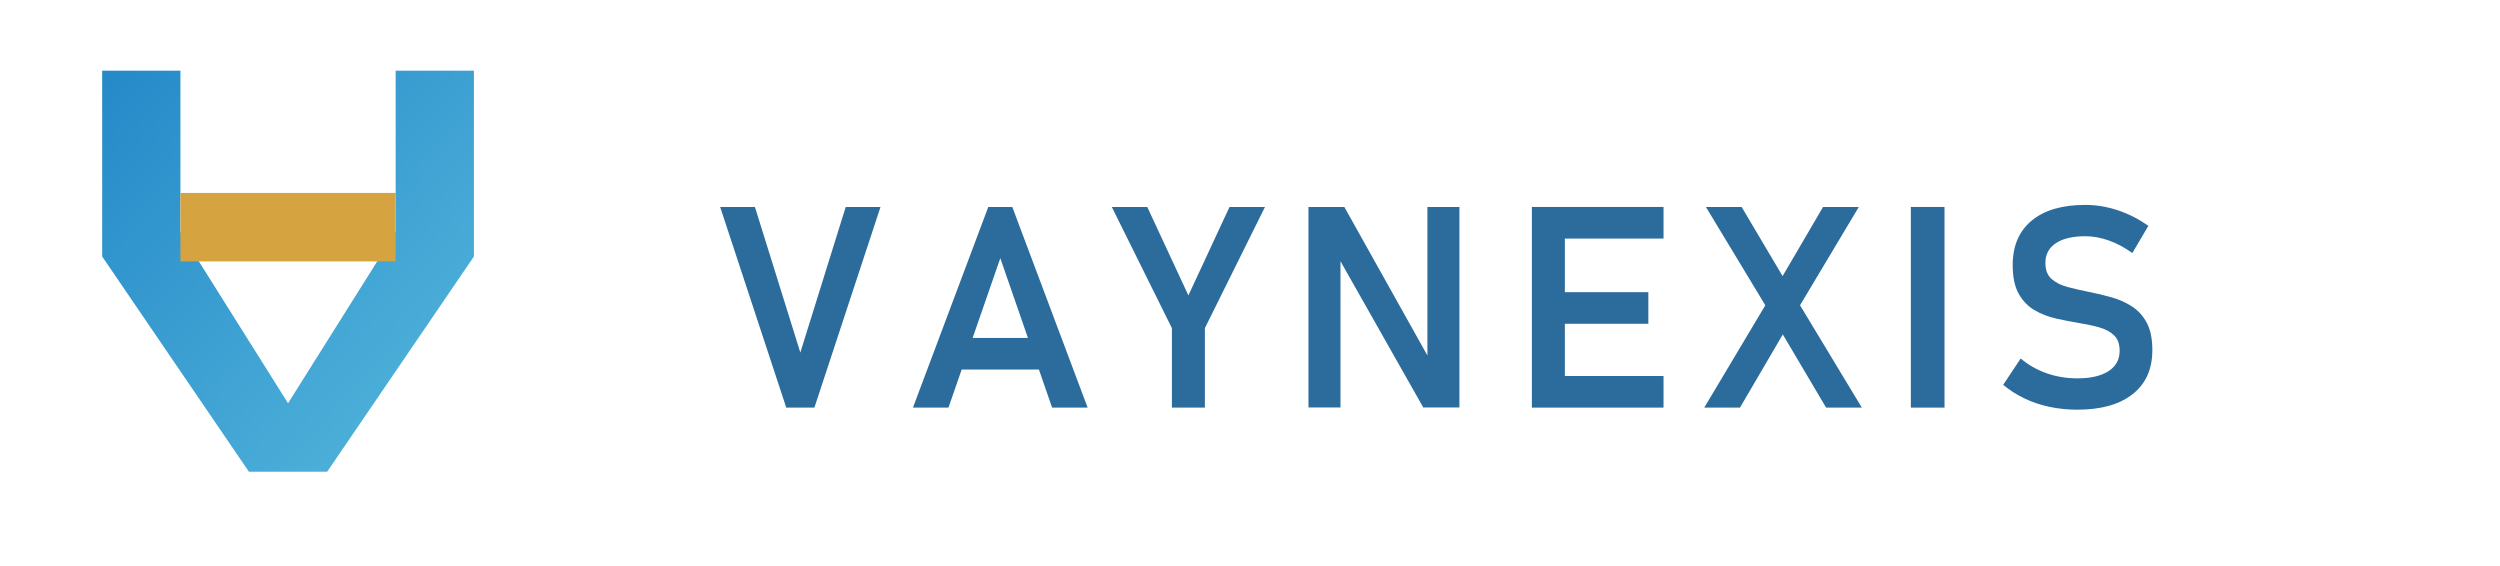
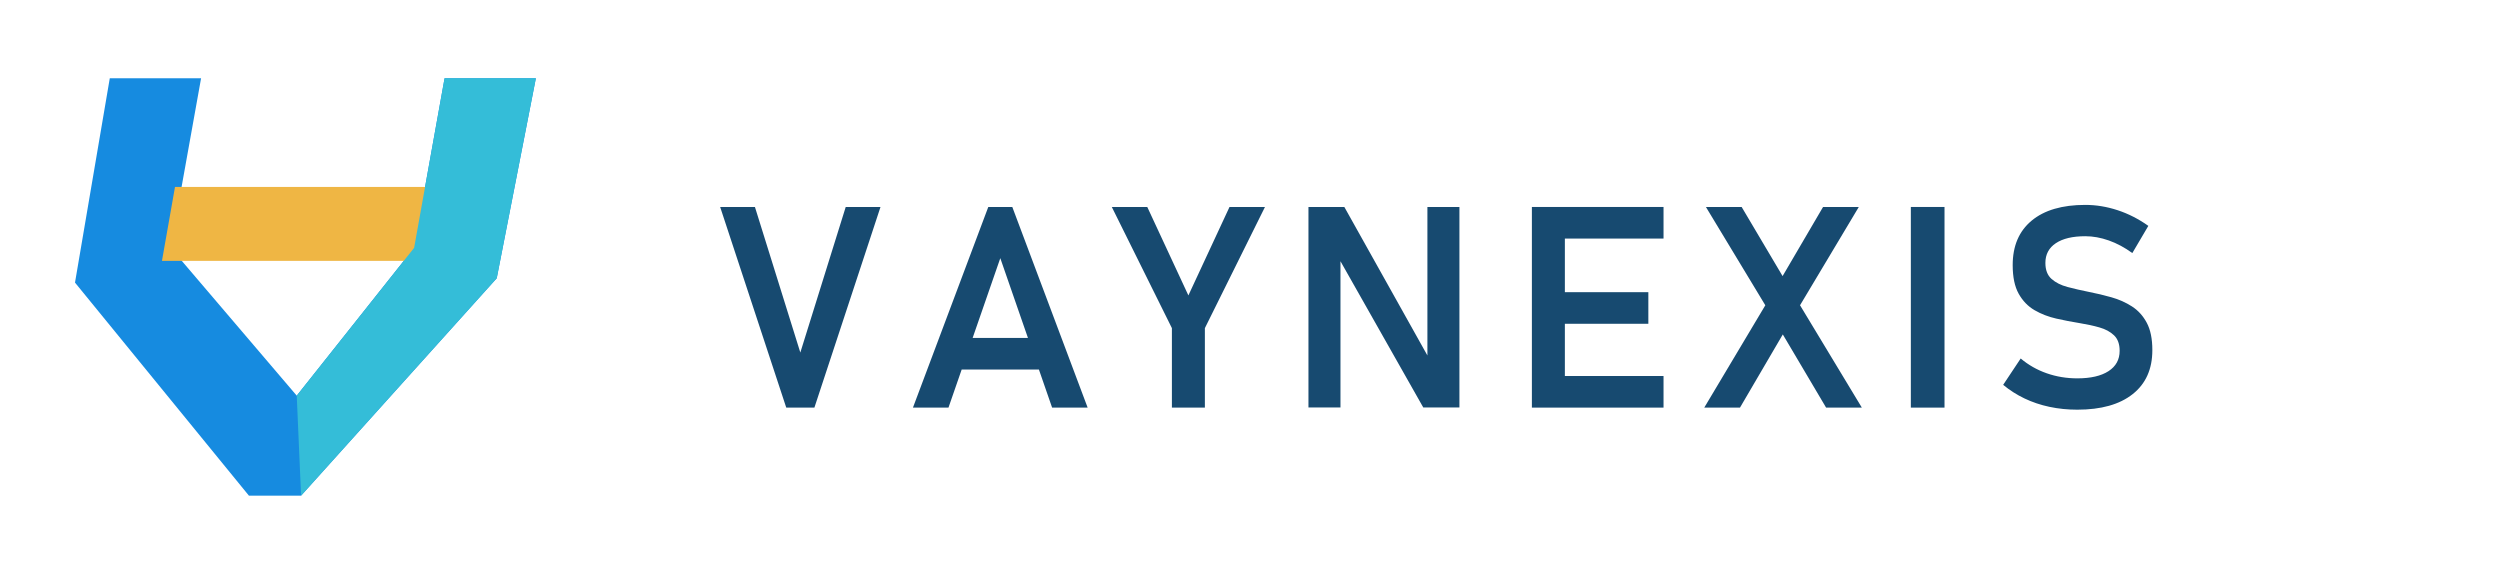
- <svg xmlns="http://www.w3.org/2000/svg" width="460" height="104" viewBox="0 0 460 104" role="img" aria-labelledby="title">
-   <defs>
-     <linearGradient id="vh-blue" x1="0" y1="0" x2="1" y2="1">
-       <stop stop-color="#2589c9" />
-       <stop offset="1" stop-color="#55b8dc" />
-     </linearGradient>
-   </defs>
-   <g transform="translate(8 4) scale(.9)">
-     <path d="M12 10H28V43L50 78L72 43V10H88V48L58 92H42L12 48Z" fill="url(#vh-blue)" />
-     <path d="M28 35H72V49H28Z" fill="#d5a33f" />
+ <svg xmlns="http://www.w3.org/2000/svg" width="460" height="104" viewBox="0 0 460 104" role="img" aria-label="Vaynexis リボン型ロゴ">
+   <g transform="translate(5 0) scale(.8)">
+     <path d="M19 18H40L33 57L62 91L89 57L96 18H117L108 64L63 114H51L11 65Z" fill="#168BE0" />
+     <path d="M34 43H94L91 60H31Z" fill="#EFB644" />
+     <path d="M96 18H117L108 64L63 114L62 91L89 57Z" fill="#34BDD8" />
  </g>
-   <path d="M499 0 20 1454H272L601 399L930 1454H1182L703 0Z" transform="translate(132.000 75) scale(0.0253906 -0.0253906)" fill="#2b6c9d" />
-   <path d="M30 0 576 1454H750L1296 0H1038.5L663 1083L287.5 0ZM287 276V505H1052V276Z" transform="translate(167.220 75) scale(0.0253906 -0.0253906)" fill="#2b6c9d" />
-   <path d="M1070 1454 634.5 576V0H395.5V576L-40 1454H217L515 813L813 1454Z" transform="translate(205.587 75) scale(0.0253906 -0.0253906)" fill="#2b6c9d" />
-   <path d="M170 1V1454H430L1056 334.887L1032 309V1454H1264V1H1002L378 1103.115L402 1129V1Z" transform="translate(236.440 75) scale(0.0253906 -0.0253906)" fill="#2b6c9d" />
-   <path d="M170 0V1454H409V0ZM269 0V229H1124V0ZM269 607.5V836.5H1014V607.5ZM269 1225V1454H1124V1225Z" transform="translate(277.550 75) scale(0.0253906 -0.0253906)" fill="#2b6c9d" />
-   <path d="M893 0 528 617 498.5 665.5 22 1454H281L619.5 882.5L655 823L1152 0ZM10 0 525 863 871 1454H1130L649 649.5L269 0Z" transform="translate(313.328 75) scale(0.0253906 -0.0253906)" fill="#2b6c9d" />
-   <path d="M404 1454V0H160V1454Z" transform="translate(347.532 75) scale(0.0253906 -0.0253906)" fill="#2b6c9d" />
-   <path d="M617 -15Q512 -15 415.5 5.5Q319 26 234.75 66.25Q150.5 106.5 80 165L207 356Q290.5 285.5 395.5 248.75Q500.5 212 617 212Q763 212 843.5 264.25Q924 316.5 924 411V412Q924 485 883.5 523.75Q843 562.5 777.0 581.25Q711 600 633 612.5Q549.5 626 464.25 645.25Q379 664.5 307.5 706.0Q236 747.5 192.5 825.0Q149 902.5 149 1032V1033Q149 1241 286.5 1355.0Q424 1469 675 1469Q792.5 1469 909.5 1430.5Q1026.5 1392 1132 1317L1016 1120Q932.5 1180.5 845.5 1211.25Q758.5 1242 675 1242Q537.5 1242 461.75 1191.5Q386 1141 386 1049V1048Q386 972 430.5 932.5Q475 893 546.75 874.0Q618.5 855 701 838.5Q783 822.5 864.5 799.5Q946 776.5 1013.25 733.25Q1080.5 690 1120.75 614.5Q1161 539 1161 418V416Q1161 210.5 1018.5 97.75Q876 -15 617 -15Z" transform="translate(366.552 75) scale(0.0253906 -0.0253906)" fill="#2b6c9d" />
+   <path d="M499 0 20 1454H272L601 399L930 1454H1182L703 0Z" transform="translate(132.000 75) scale(0.0253906 -0.0253906)" fill="#174A70" />
+   <path d="M30 0 576 1454H750L1296 0H1038.5L663 1083L287.5 0ZM287 276V505H1052V276Z" transform="translate(167.220 75) scale(0.0253906 -0.0253906)" fill="#174A70" />
+   <path d="M1070 1454 634.5 576V0H395.5V576L-40 1454H217L515 813L813 1454Z" transform="translate(205.587 75) scale(0.0253906 -0.0253906)" fill="#174A70" />
+   <path d="M170 1V1454H430L1056 334.887L1032 309V1454H1264V1H1002L378 1103.115L402 1129V1Z" transform="translate(236.440 75) scale(0.0253906 -0.0253906)" fill="#174A70" />
+   <path d="M170 0V1454H409V0ZM269 0V229H1124V0ZM269 607.5V836.5H1014V607.5ZM269 1225V1454H1124V1225Z" transform="translate(277.550 75) scale(0.0253906 -0.0253906)" fill="#174A70" />
+   <path d="M893 0 528 617 498.5 665.5 22 1454H281L619.5 882.5L655 823L1152 0ZM10 0 525 863 871 1454H1130L649 649.5L269 0Z" transform="translate(313.328 75) scale(0.0253906 -0.0253906)" fill="#174A70" />
+   <path d="M404 1454V0H160V1454Z" transform="translate(347.532 75) scale(0.0253906 -0.0253906)" fill="#174A70" />
+   <path d="M617 -15Q512 -15 415.5 5.5Q319 26 234.75 66.25Q150.5 106.5 80 165L207 356Q290.5 285.5 395.5 248.75Q500.5 212 617 212Q763 212 843.5 264.25Q924 316.5 924 411V412Q924 485 883.5 523.75Q843 562.5 777.0 581.25Q711 600 633 612.5Q549.5 626 464.25 645.25Q379 664.5 307.5 706.0Q236 747.5 192.5 825.0Q149 902.5 149 1032V1033Q149 1241 286.5 1355.0Q424 1469 675 1469Q792.5 1469 909.5 1430.5Q1026.5 1392 1132 1317L1016 1120Q932.5 1180.5 845.5 1211.25Q758.5 1242 675 1242Q537.5 1242 461.75 1191.5Q386 1141 386 1049V1048Q386 972 430.5 932.5Q475 893 546.75 874.0Q618.5 855 701 838.5Q783 822.5 864.5 799.5Q946 776.5 1013.25 733.25Q1080.5 690 1120.75 614.5Q1161 539 1161 418V416Q1161 210.5 1018.5 97.75Q876 -15 617 -15Z" transform="translate(366.552 75) scale(0.0253906 -0.0253906)" fill="#174A70" />
</svg>
